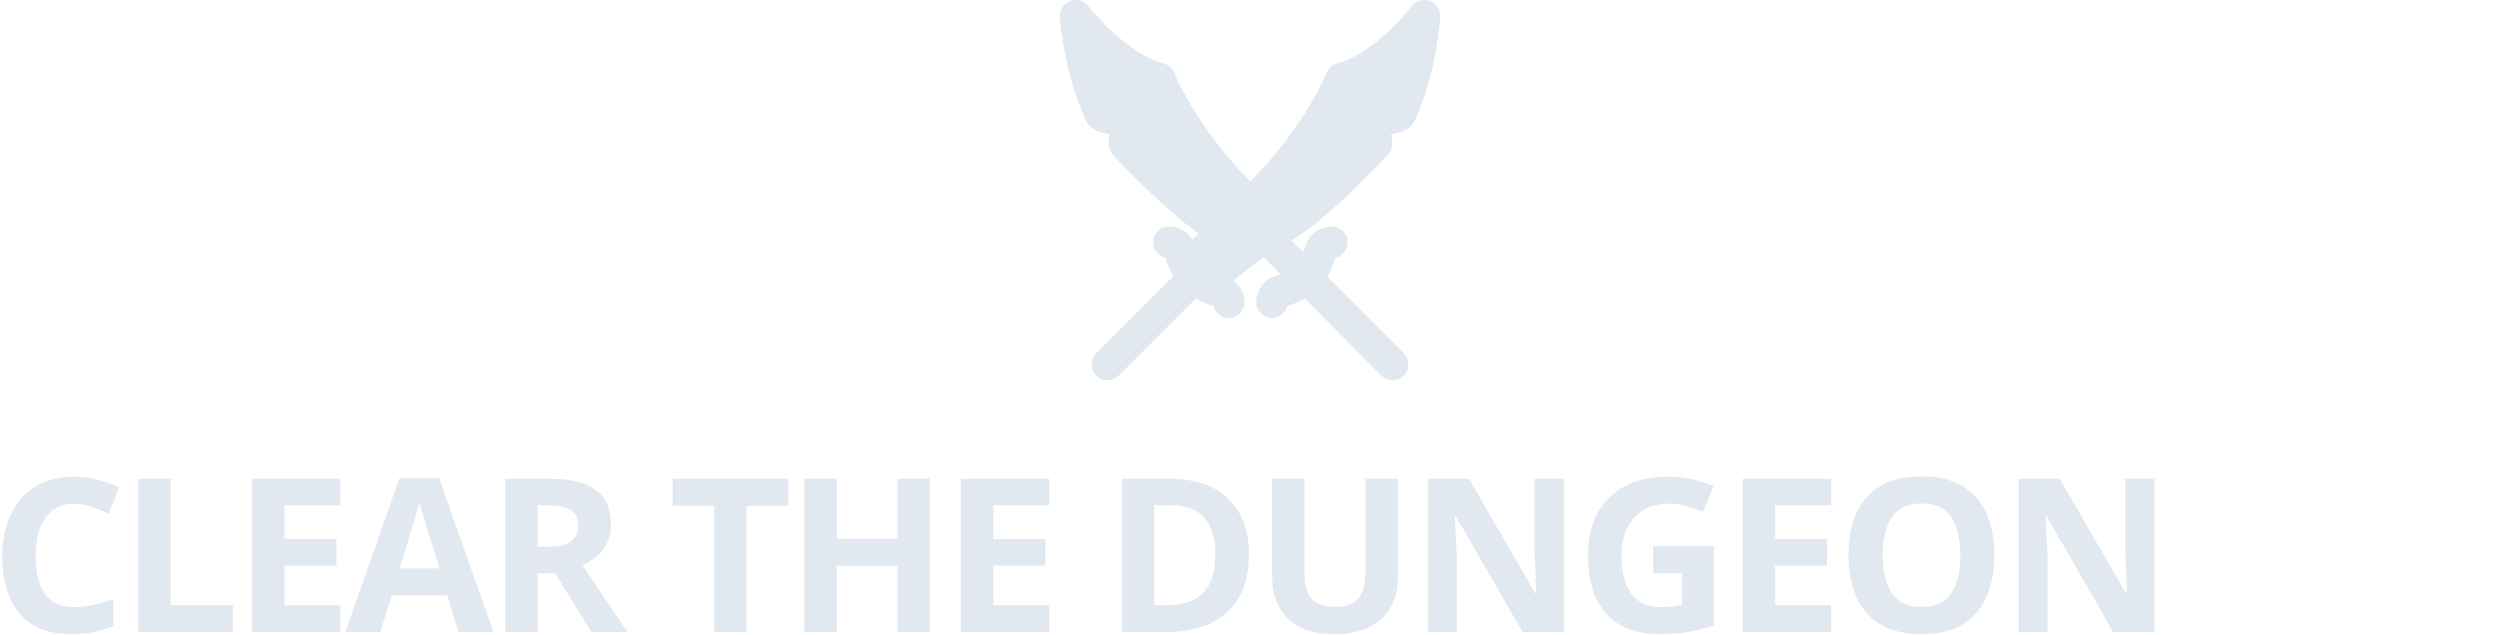
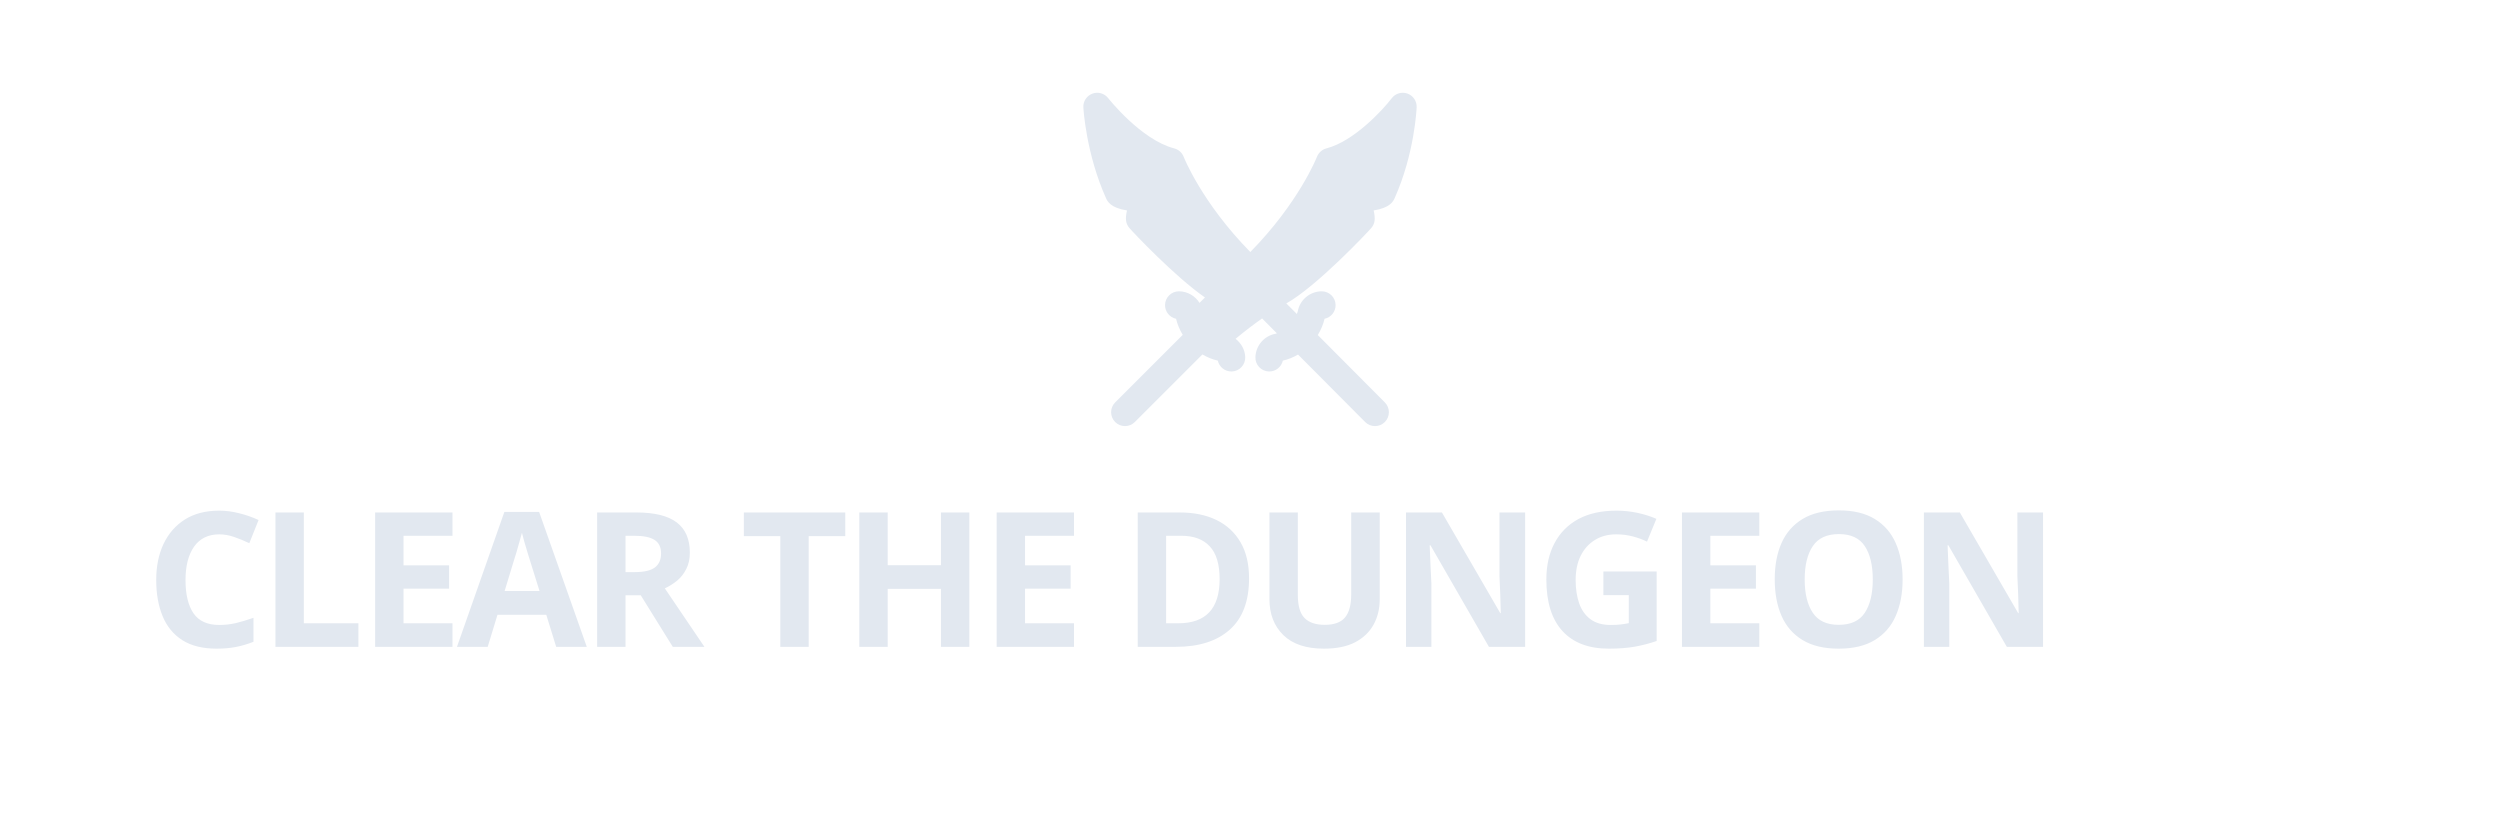
- <svg xmlns="http://www.w3.org/2000/svg" width="262.996mm" height="66.775mm" viewBox="0 0 262.996 66.775" version="1.1" id="svg1" xml:space="preserve">
+ <svg xmlns="http://www.w3.org/2000/svg" width="300mm" height="100mm" viewBox="0 0 300 100" version="1.1" id="svg1" xml:space="preserve">
  <defs id="defs1" />
+   <rect style="display:none;fill:#059669;stroke:#059669;stroke-width:0" id="rect1" width="300" height="100" x="1.1293076e-06" y="1.0988268e-05" />
  <style type="text/css" id="style1">

	.st0{fill:#000000;}

</style>
-   <path d="m 150.398,0.1 c -0.688,-0.248 -1.45,-0.022 -1.892,0.557 -1.055,1.382 -4.517,5.157 -7.837,6.018 -0.518,0.133 -0.943,0.513 -1.138,1.015 -0.02,0.055 -2.17,5.493 -7.995,11.42 -5.825,-5.927 -7.975,-11.365 -7.995,-11.42 -0.193,-0.502 -0.618,-0.882 -1.138,-1.015 -3.988,-1.035 -7.883,-5.982 -7.923,-6.032 -0.448,-0.575 -1.227,-0.795 -1.9,-0.535 -0.683,0.257 -1.12,0.927 -1.078,1.653 0.012,0.225 0.338,5.56 2.707,10.862 0.173,0.388 0.527,1.182 2.528,1.498 -0.242,1.067 -0.132,1.6 0.287,2.107 0.372,0.445 5.43,5.812 9.07,8.337 l -0.652,0.65 c -0.513,-0.82 -1.417,-1.37 -2.438,-1.39 h -0.033 c -0.907,0 -1.648,0.725 -1.667,1.635 -0.015,0.813 0.555,1.502 1.323,1.662 0.155,0.665 0.425,1.3 0.782,1.898 0.001,0.003 0.001,0.006 0.005,0.01 0.003,0.008 0.008,0.013 0.013,0.02 l -8.107,8.105 c -0.65,0.652 -0.65,1.707 0,2.357 0.325,0.327 0.752,0.488 1.178,0.488 0.427,0 0.853,-0.162 1.178,-0.488 l 8.11,-8.108 c 0.577,0.338 1.195,0.593 1.848,0.742 0.167,0.748 0.835,1.3 1.623,1.3 h 0.057 c 0.92,-0.03 1.642,-0.8 1.61,-1.72 -0.028,-0.897 -0.488,-1.677 -1.158,-2.2 1.177,-0.978 2.265,-1.795 3.183,-2.442 l 1.775,1.783 c -0.057,0.013 -0.108,0.045 -0.165,0.055 -1.352,0.238 -2.368,1.417 -2.412,2.803 -0.032,0.92 0.69,1.69 1.612,1.72 h 0.055 c 0.788,0 1.457,-0.552 1.623,-1.3 0.642,-0.145 1.252,-0.395 1.825,-0.728 l 8.052,8.092 c 0.327,0.328 0.753,0.492 1.183,0.492 0.425,0 0.848,-0.16 1.173,-0.483 0.655,-0.647 0.658,-1.703 0.01,-2.357 l -8.048,-8.087 c 0.372,-0.612 0.653,-1.265 0.813,-1.952 0.768,-0.16 1.338,-0.848 1.323,-1.662 -0.017,-0.91 -0.76,-1.635 -1.667,-1.635 h -0.032 c -1.397,0.027 -2.59,1.032 -2.837,2.387 -0.022,0.117 -0.083,0.22 -0.117,0.333 l -1.262,-1.267 c 3.617,-2.017 9.782,-8.557 10.194,-9.048 0.422,-0.503 0.532,-1.037 0.287,-2.108 2.003,-0.317 2.357,-1.108 2.528,-1.497 2.375,-5.315 2.622,-10.663 2.632,-10.888 0.032,-0.727 -0.415,-1.39 -1.099,-1.637 z" id="path1" style="display:inline;fill:#e2e8f0;stroke:none;stroke-width:0.676;stroke-dasharray:none" />
-   <text xml:space="preserve" style="font-style:normal;font-variant:normal;font-weight:bold;font-stretch:normal;font-size:22.578px;font-family:'Arial Black';-inkscape-font-specification:'Arial Black,  Bold';letter-spacing:-0.794px;fill:#e2e8f0;stroke:none;stroke-width:1.5;stroke-dasharray:none" x="-1.069" y="66.488" id="text7">
-     <tspan id="tspan7" style="font-style:normal;font-variant:normal;font-weight:bold;font-stretch:normal;font-size:22.578px;font-family:'Arial Black';-inkscape-font-specification:'Arial Black,  Bold';letter-spacing:-0.794px;fill:#e2e8f0;stroke:none;stroke-width:1.5" x="-1.069" y="66.488">CLEAR THE DUNGEON</tspan>
+   <text xml:space="preserve" style="font-style:normal;font-variant:normal;font-weight:bold;font-stretch:normal;font-size:22.578px;font-family:'Arial Black';-inkscape-font-specification:'Arial Black,  Bold';letter-spacing:-0.794px;fill:#e2e8f0;stroke:none;stroke-width:1.5;stroke-dasharray:none" x="17.433" y="77.62" id="text7">
+     <tspan id="tspan7" style="font-style:normal;font-variant:normal;font-weight:bold;font-stretch:normal;font-size:22.578px;font-family:'Arial Black';-inkscape-font-specification:'Arial Black,  Bold';letter-spacing:-0.794px;fill:#e2e8f0;stroke:none;stroke-width:1.5" x="17.433" y="77.62">CLEAR THE DUNGEON</tspan>
  </text>
+   <style type="text/css" id="style1-8">
+ 
+ 	.st0{fill:#000000;}
+ 
+ </style>
+   <style type="text/css" id="style1-5">
+ 
+ 	.st0{fill:#000000;}
+ 
+ </style>
+   <style type="text/css" id="style1-3">
+ 
+ 	.st0{fill:#000000;}
+ 
+ </style>
+   <style type="text/css" id="style1-0">
+ 
+ 	.st0{fill:#000000;}
+ 
+ </style>
+   <style type="text/css" id="style1-1">
+ 
+ 	.st0{fill:#000000;}
+ 
+ </style>
+   <g style="fill:#e2e8f0" id="g9" transform="matrix(0.07812521,0,0,0.07812521,129.9999,11.13167)">
+     <g id="g2" style="fill:#e2e8f0">
+       <g id="g1" style="fill:#e2e8f0">
+         <path d="M 497.916,1.279 C 489.105,-1.9 479.356,1.002 473.703,8.404 460.199,26.09 415.89,74.41 373.394,85.439 366.759,87.146 361.319,92.01 358.823,98.431 358.567,99.135 331.047,168.746 256.487,244.607 181.927,168.746 154.407,99.135 154.151,98.431 151.676,92.01 146.236,87.146 139.58,85.439 88.53,72.191 38.674,8.874 38.162,8.234 32.423,0.874 22.461,-1.942 13.842,1.386 5.095,4.671 -0.494,13.247 0.039,22.548 c 0.149,2.88 4.331,71.168 34.645,139.029 2.219,4.971 6.741,15.125 32.363,19.179 -3.093,13.653 -1.685,20.48 3.669,26.965 4.757,5.696 69.504,74.389 116.096,106.709 l -8.341,8.32 C 171.9,312.254 160.338,305.214 147.26,304.958 h -0.427 c -11.605,0 -21.099,9.28 -21.333,20.928 -0.192,10.411 7.104,19.221 16.939,21.269 1.984,8.512 5.44,16.64 10.005,24.299 0.021,0.043 0.021,0.085 0.064,0.128 0.043,0.107 0.107,0.171 0.171,0.256 L 48.914,475.583 c -8.32,8.341 -8.32,21.845 0,30.165 4.16,4.181 9.621,6.251 15.083,6.251 5.461,0 10.923,-2.069 15.083,-6.251 L 182.888,401.961 c 7.381,4.331 15.296,7.595 23.659,9.493 2.133,9.579 10.688,16.64 20.779,16.64 h 0.725 c 11.776,-0.384 21.013,-10.24 20.608,-22.016 -0.363,-11.477 -6.251,-21.461 -14.827,-28.16 15.061,-12.523 28.992,-22.976 40.747,-31.253 l 22.72,22.827 c -0.725,0.171 -1.387,0.576 -2.112,0.704 -17.301,3.051 -30.315,18.133 -30.869,35.883 -0.405,11.776 8.832,21.632 20.629,22.016 h 0.704 c 10.091,0 18.645,-7.061 20.779,-16.64 8.213,-1.856 16.021,-5.056 23.36,-9.323 l 103.06,103.574 c 4.181,4.203 9.643,6.293 15.147,6.293 5.44,0 10.859,-2.048 15.019,-6.187 8.384,-8.277 8.427,-21.803 0.128,-30.165 L 360.124,372.138 c 4.757,-7.829 8.363,-16.192 10.411,-24.981 9.835,-2.048 17.131,-10.859 16.939,-21.269 -0.213,-11.648 -9.728,-20.928 -21.333,-20.928 h -0.405 c -17.877,0.341 -33.152,13.205 -36.309,30.549 -0.277,1.493 -1.067,2.816 -1.493,4.267 L 311.785,323.563 C 358.078,297.75 436.99,214.038 442.26,207.744 c 5.397,-6.443 6.805,-13.269 3.669,-26.987 25.643,-4.053 30.165,-14.187 32.363,-19.157 30.4,-68.032 33.557,-136.491 33.685,-139.371 0.403,-9.302 -5.314,-17.793 -14.061,-20.95 z" id="path1-5" style="fill:#e2e8f0" />
+       </g>
+     </g>
+   </g>
</svg>
